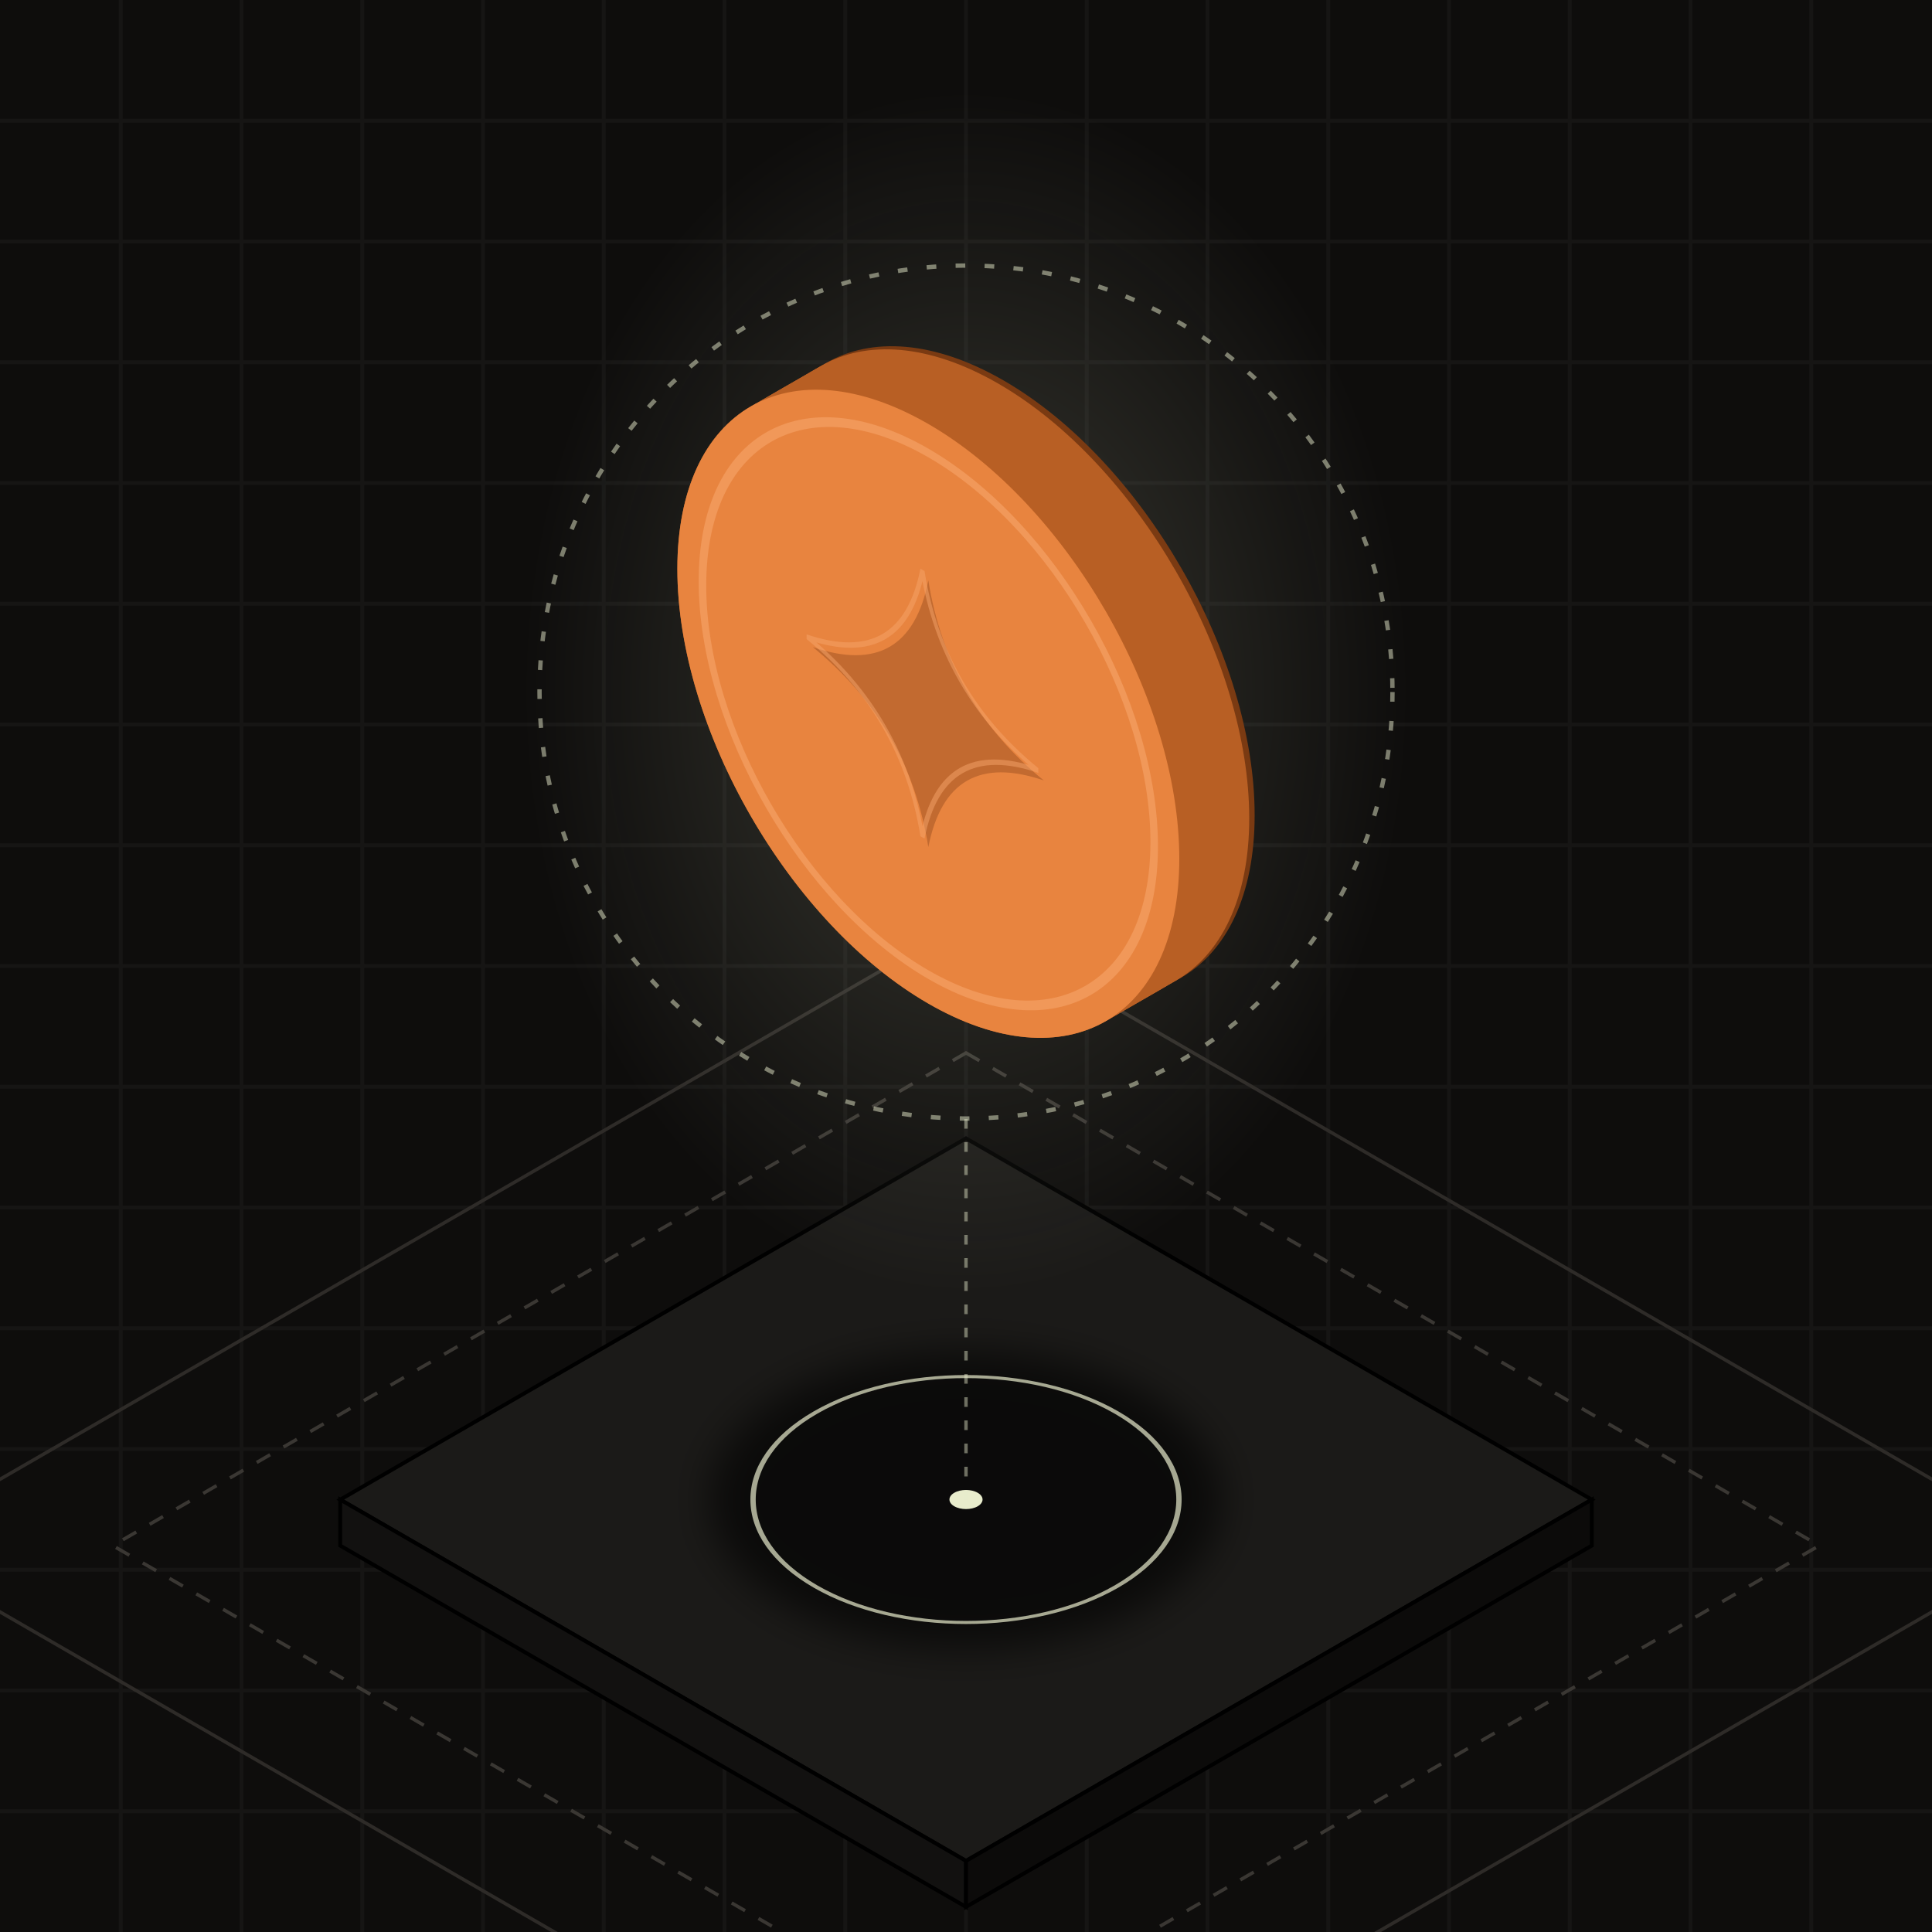
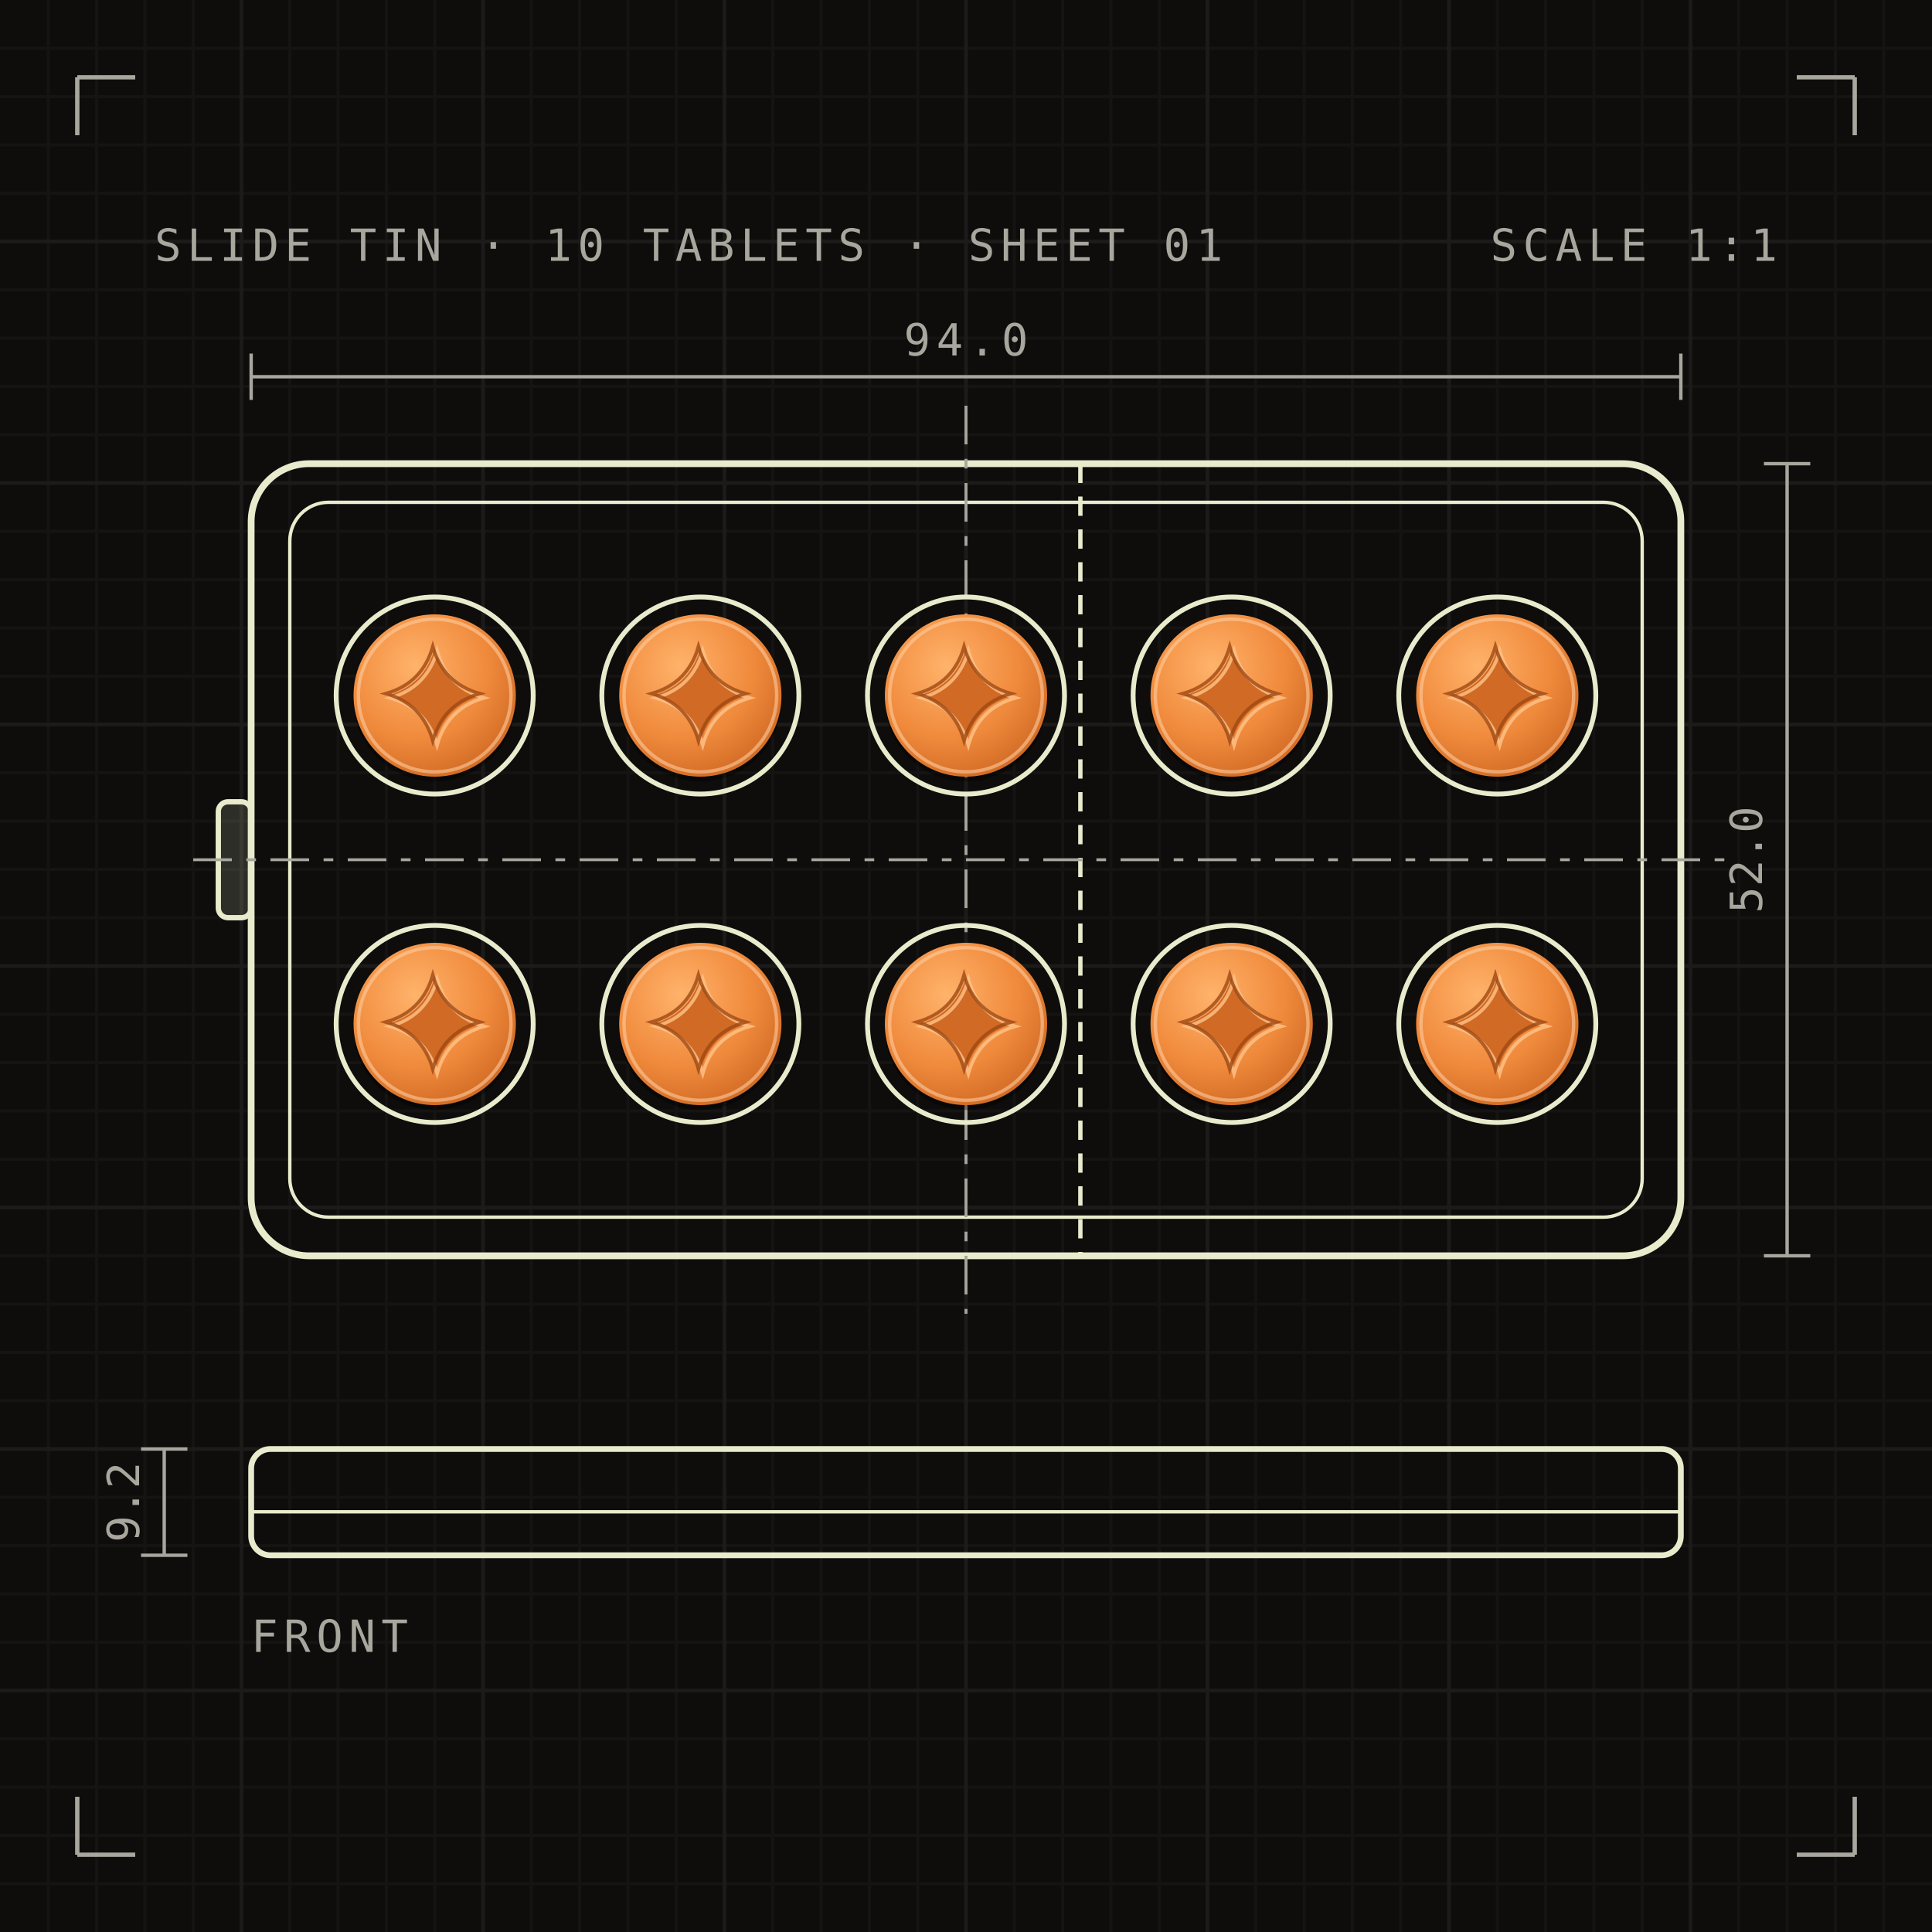
<svg xmlns="http://www.w3.org/2000/svg" viewBox="0 0 200 200">
  <defs>
    <filter id="b1" x="-50%" y="-50%" width="200%" height="200%">
-       <feGaussianBlur stdDeviation="1.1" />
+       <feGaussianBlur stdDeviation=".9" />
    </filter>
-     <filter id="sh" x="-50%" y="-50%" width="200%" height="200%">
-       <feGaussianBlur stdDeviation="2" />
-     </filter>
-     <radialGradient id="kg">
-       <stop offset="0" stop-color="#E8ECCC" stop-opacity=".45" />
-       <stop offset=".5" stop-color="#E8ECCC" stop-opacity=".1" />
-       <stop offset="1" stop-color="#E8ECCC" stop-opacity="0" />
+     <radialGradient id="tab" cx=".38" cy=".32" r=".8">
+       <stop offset="0" stop-color="#FFB36B" />
+       <stop offset=".55" stop-color="#F08A3C" />
+       <stop offset="1" stop-color="#C9631F" />
    </radialGradient>
+     <linearGradient id="stL" x1="0" y1="0" x2="1" y2="1">
+       <stop offset="0" stop-color="#B9561A" />
+       <stop offset="1" stop-color="#FFC48A" />
+     </linearGradient>
  </defs>
  <rect width="200" height="200" fill="#0E0D0C" />
-   <g stroke="#161514" stroke-width=".4">
-     <line x1="12.5" y1="0" x2="12.5" y2="200" />
-     <line x1="0" y1="12.5" x2="200" y2="12.5" />
+   <g stroke="#151413" stroke-width=".3">
+     <line x1="5" y1="0" x2="5" y2="200" />
+     <line x1="0" y1="5" x2="200" y2="5" />
+     <line x1="10" y1="0" x2="10" y2="200" />
+     <line x1="0" y1="10" x2="200" y2="10" />
+     <line x1="15" y1="0" x2="15" y2="200" />
+     <line x1="0" y1="15" x2="200" y2="15" />
+     <line x1="20" y1="0" x2="20" y2="200" />
+     <line x1="0" y1="20" x2="200" y2="20" />
    <line x1="25" y1="0" x2="25" y2="200" />
    <line x1="0" y1="25" x2="200" y2="25" />
-     <line x1="37.5" y1="0" x2="37.5" y2="200" />
-     <line x1="0" y1="37.5" x2="200" y2="37.5" />
+     <line x1="30" y1="0" x2="30" y2="200" />
+     <line x1="0" y1="30" x2="200" y2="30" />
+     <line x1="35" y1="0" x2="35" y2="200" />
+     <line x1="0" y1="35" x2="200" y2="35" />
+     <line x1="40" y1="0" x2="40" y2="200" />
+     <line x1="0" y1="40" x2="200" y2="40" />
+     <line x1="45" y1="0" x2="45" y2="200" />
+     <line x1="0" y1="45" x2="200" y2="45" />
    <line x1="50" y1="0" x2="50" y2="200" />
    <line x1="0" y1="50" x2="200" y2="50" />
-     <line x1="62.5" y1="0" x2="62.5" y2="200" />
-     <line x1="0" y1="62.5" x2="200" y2="62.5" />
+     <line x1="55" y1="0" x2="55" y2="200" />
+     <line x1="0" y1="55" x2="200" y2="55" />
+     <line x1="60" y1="0" x2="60" y2="200" />
+     <line x1="0" y1="60" x2="200" y2="60" />
+     <line x1="65" y1="0" x2="65" y2="200" />
+     <line x1="0" y1="65" x2="200" y2="65" />
+     <line x1="70" y1="0" x2="70" y2="200" />
+     <line x1="0" y1="70" x2="200" y2="70" />
    <line x1="75" y1="0" x2="75" y2="200" />
    <line x1="0" y1="75" x2="200" y2="75" />
-     <line x1="87.5" y1="0" x2="87.5" y2="200" />
-     <line x1="0" y1="87.5" x2="200" y2="87.5" />
+     <line x1="80" y1="0" x2="80" y2="200" />
+     <line x1="0" y1="80" x2="200" y2="80" />
+     <line x1="85" y1="0" x2="85" y2="200" />
+     <line x1="0" y1="85" x2="200" y2="85" />
+     <line x1="90" y1="0" x2="90" y2="200" />
+     <line x1="0" y1="90" x2="200" y2="90" />
+     <line x1="95" y1="0" x2="95" y2="200" />
+     <line x1="0" y1="95" x2="200" y2="95" />
    <line x1="100" y1="0" x2="100" y2="200" />
    <line x1="0" y1="100" x2="200" y2="100" />
-     <line x1="112.5" y1="0" x2="112.5" y2="200" />
-     <line x1="0" y1="112.5" x2="200" y2="112.5" />
+     <line x1="105" y1="0" x2="105" y2="200" />
+     <line x1="0" y1="105" x2="200" y2="105" />
+     <line x1="110" y1="0" x2="110" y2="200" />
+     <line x1="0" y1="110" x2="200" y2="110" />
+     <line x1="115" y1="0" x2="115" y2="200" />
+     <line x1="0" y1="115" x2="200" y2="115" />
+     <line x1="120" y1="0" x2="120" y2="200" />
+     <line x1="0" y1="120" x2="200" y2="120" />
    <line x1="125" y1="0" x2="125" y2="200" />
    <line x1="0" y1="125" x2="200" y2="125" />
-     <line x1="137.5" y1="0" x2="137.5" y2="200" />
-     <line x1="0" y1="137.5" x2="200" y2="137.5" />
+     <line x1="130" y1="0" x2="130" y2="200" />
+     <line x1="0" y1="130" x2="200" y2="130" />
+     <line x1="135" y1="0" x2="135" y2="200" />
+     <line x1="0" y1="135" x2="200" y2="135" />
+     <line x1="140" y1="0" x2="140" y2="200" />
+     <line x1="0" y1="140" x2="200" y2="140" />
+     <line x1="145" y1="0" x2="145" y2="200" />
+     <line x1="0" y1="145" x2="200" y2="145" />
    <line x1="150" y1="0" x2="150" y2="200" />
    <line x1="0" y1="150" x2="200" y2="150" />
-     <line x1="162.5" y1="0" x2="162.5" y2="200" />
-     <line x1="0" y1="162.5" x2="200" y2="162.5" />
+     <line x1="155" y1="0" x2="155" y2="200" />
+     <line x1="0" y1="155" x2="200" y2="155" />
+     <line x1="160" y1="0" x2="160" y2="200" />
+     <line x1="0" y1="160" x2="200" y2="160" />
+     <line x1="165" y1="0" x2="165" y2="200" />
+     <line x1="0" y1="165" x2="200" y2="165" />
+     <line x1="170" y1="0" x2="170" y2="200" />
+     <line x1="0" y1="170" x2="200" y2="170" />
    <line x1="175" y1="0" x2="175" y2="200" />
    <line x1="0" y1="175" x2="200" y2="175" />
-     <line x1="187.5" y1="0" x2="187.5" y2="200" />
-     <line x1="0" y1="187.5" x2="200" y2="187.5" />
+     <line x1="180" y1="0" x2="180" y2="200" />
+     <line x1="0" y1="180" x2="200" y2="180" />
+     <line x1="185" y1="0" x2="185" y2="200" />
+     <line x1="0" y1="185" x2="200" y2="185" />
+     <line x1="190" y1="0" x2="190" y2="200" />
+     <line x1="0" y1="190" x2="200" y2="190" />
+     <line x1="195" y1="0" x2="195" y2="200" />
+     <line x1="0" y1="195" x2="200" y2="195" />
  </g>
-   <polygon points="100.00,95.40 211.89,160.00 100.00,224.60 -11.89,160.00" fill="none" stroke="#2E2B28" stroke-width=".35" />
-   <polygon points="100.00,109.00 188.33,160.00 100.00,211.00 11.67,160.00" fill="none" stroke="#3A3733" stroke-width=".35" stroke-dasharray="1.6 1.6" />
-   <polygon points="100.00,117.84 164.78,155.24 100.00,192.64 35.22,155.24" fill="#1B1A18" stroke="#000" stroke-width=".4" />
-   <polygon points="35.22,155.24 100.00,192.64 100.00,197.40 35.22,160.00" fill="#121110" stroke="#000" stroke-width=".4" />
-   <polygon points="100.00,192.64 164.78,155.24 164.78,160.00 100.00,197.40" fill="#0C0B0A" stroke="#000" stroke-width=".4" />
-   <ellipse cx="100" cy="155.24" rx="26.5" ry="15.3" fill="#000" opacity="0.6" filter="url(#sh)" />
-   <ellipse cx="100" cy="71.6" rx="46" ry="62" fill="url(#kg)" />
-   <circle cx="100.00" cy="71.64" r="44.15" fill="none" stroke="#E8ECCC" stroke-opacity=".5" stroke-width=".45" stroke-dasharray="1 2" />
-   <circle cx="100.00" cy="71.64" r="1" fill="#E8ECCC" fill-opacity="0" />
-   <g transform="matrix(0.866 .5 -0.866 .5 100.00 155.23)">
-     <circle cx="0" cy="0" r="18" fill="none" stroke="#E8ECCC" stroke-opacity=".7" stroke-width=".45" />
-     <circle cx="0" cy="0" r="1.4" fill="#E8ECCC" />
+   <g stroke="#1C1B19" stroke-width=".4">
+     <line x1="25" y1="0" x2="25" y2="200" />
+     <line x1="0" y1="25" x2="200" y2="25" />
+     <line x1="50" y1="0" x2="50" y2="200" />
+     <line x1="0" y1="50" x2="200" y2="50" />
+     <line x1="75" y1="0" x2="75" y2="200" />
+     <line x1="0" y1="75" x2="200" y2="75" />
+     <line x1="100" y1="0" x2="100" y2="200" />
+     <line x1="0" y1="100" x2="200" y2="100" />
+     <line x1="125" y1="0" x2="125" y2="200" />
+     <line x1="0" y1="125" x2="200" y2="125" />
+     <line x1="150" y1="0" x2="150" y2="200" />
+     <line x1="0" y1="150" x2="200" y2="150" />
+     <line x1="175" y1="0" x2="175" y2="200" />
+     <line x1="0" y1="175" x2="200" y2="175" />
  </g>
-   <line x1="100.00" y1="155.24" x2="100.00" y2="115.79" stroke="#E8ECCC" stroke-opacity=".45" stroke-width=".35" stroke-dasharray="1 1.4" />
-   <g transform="translate(0.00 0.00)">
-     <g transform="matrix(0.866 .5 0 -1 103.90 69.39)">
-       <circle r="30" fill="#7A3A12" />
-     </g>
-     <g transform="matrix(0.866 .5 0 -1 103.34 69.71)">
-       <circle r="30" fill="#B85F24" />
-     </g>
-     <g transform="matrix(0.866 .5 0 -1 102.78 70.03)">
-       <circle r="30" fill="#B85F24" />
-     </g>
-     <g transform="matrix(0.866 .5 0 -1 102.23 70.35)">
-       <circle r="30" fill="#B85F24" />
-     </g>
-     <g transform="matrix(0.866 .5 0 -1 101.67 70.68)">
-       <circle r="30" fill="#B85F24" />
-     </g>
-     <g transform="matrix(0.866 .5 0 -1 101.11 71.00)">
-       <circle r="30" fill="#B85F24" />
-     </g>
-     <g transform="matrix(0.866 .5 0 -1 100.56 71.32)">
-       <circle r="30" fill="#B85F24" />
-     </g>
-     <g transform="matrix(0.866 .5 0 -1 100.00 71.64)">
-       <circle r="30" fill="#B85F24" />
-     </g>
-     <g transform="matrix(0.866 .5 0 -1 99.44 71.96)">
-       <circle r="30" fill="#B85F24" />
-     </g>
-     <g transform="matrix(0.866 .5 0 -1 98.89 72.28)">
-       <circle r="30" fill="#B85F24" />
-     </g>
-     <g transform="matrix(0.866 .5 0 -1 98.33 72.60)">
-       <circle r="30" fill="#B85F24" />
-     </g>
-     <g transform="matrix(0.866 .5 0 -1 97.77 72.93)">
-       <circle r="30" fill="#B85F24" />
-     </g>
-     <g transform="matrix(0.866 .5 0 -1 97.22 73.25)">
-       <circle r="30" fill="#B85F24" />
-     </g>
-     <g transform="matrix(0.866 .5 0 -1 96.66 73.57)">
-       <circle r="30" fill="#B85F24" />
-     </g>
-     <g transform="matrix(0.866 .5 0 -1 96.10 73.89)">
-       <circle r="30" fill="#B85F24" />
-     </g>
-     <g transform="matrix(0.866 .5 0 -1 96.10 73.89)">
-       <circle r="30" fill="#E8843F" />
-       <circle r="27.0" fill="none" stroke="#F6A56B" stroke-opacity=".6" stroke-width=".9" />
-       <path d="M0 13.8Q2.346 2.346 13.8 0Q2.346 -2.346 0 -13.8Q-2.346 -2.346 -13.8 0Q-2.346 2.346 0 13.8Z" fill="#7A3A12" fill-opacity=".34" />
-       <path d="M-0.7 14.5Q1.646 3.046 13.1 0.7Q1.646 -1.646 -0.7 -13.1Q-3.046 -1.646 -14.5 0.7Q-3.046 3.046 -0.7 14.5Z" fill="none" stroke="#F6A56B" stroke-opacity=".5" stroke-width=".5" />
-     </g>
-   </g>
+   <line x1="8" y1="8" x2="14" y2="8" stroke="#A9A69E" stroke-width="0.45" />
+   <line x1="8" y1="8" x2="8" y2="14" stroke="#A9A69E" stroke-width="0.45" />
+   <line x1="192" y1="8" x2="186" y2="8" stroke="#A9A69E" stroke-width="0.45" />
+   <line x1="192" y1="8" x2="192" y2="14" stroke="#A9A69E" stroke-width="0.45" />
+   <line x1="8" y1="192" x2="14" y2="192" stroke="#A9A69E" stroke-width="0.45" />
+   <line x1="8" y1="192" x2="8" y2="186" stroke="#A9A69E" stroke-width="0.45" />
+   <line x1="192" y1="192" x2="186" y2="192" stroke="#A9A69E" stroke-width="0.45" />
+   <line x1="192" y1="192" x2="192" y2="186" stroke="#A9A69E" stroke-width="0.45" />
+   <rect x="26" y="48" width="148" height="82" rx="6" fill="none" stroke="#E8ECCC" stroke-width="0.7" />
+   <rect x="30" y="52" width="140" height="74" rx="4" fill="none" stroke="#E8ECCC" stroke-width="0.35" />
+   <line x1="111.84" y1="48" x2="111.84" y2="130" stroke="#E8ECCC" stroke-width="0.45" stroke-dasharray="2 1.4" />
+   <rect x="22.6" y="83" width="3.4" height="12" rx="1" fill="rgba(232,236,204,.15)" stroke="#E8ECCC" stroke-width="0.55" />
+   <line x1="100" y1="42" x2="100" y2="136" stroke="#A9A69E" stroke-width="0.3" stroke-dasharray="4 1.5 1 1.5" />
+   <line x1="20" y1="89" x2="180" y2="89" stroke="#A9A69E" stroke-width="0.3" stroke-dasharray="4 1.5 1 1.5" />
+   <circle cx="45" cy="72" r="10.2" fill="none" stroke="#E8ECCC" stroke-width=".5" />
+   <circle cx="45" cy="72.5" r="8.4" fill="#000" opacity=".35" />
+   <circle cx="45" cy="72" r="8.4" fill="url(#tab)" />
+   <circle cx="45" cy="72" r="7.9" fill="none" stroke="#FFD2A6" stroke-opacity=".55" stroke-width=".35" />
+   <path d="M45 67.128 Q46.072 70.928 49.872 72 Q46.072 73.072 45 76.872 Q43.928 73.072 40.128 72 Q43.928 70.928 45 67.128Z" fill="#D06A24" />
+   <path d="M45.25 67.378 Q46.322 71.178 50.122 72.25 Q46.322 73.322 45.25 77.122 Q44.178 73.322 40.378 72.25 Q44.178 71.178 45.25 67.378Z" fill="none" stroke="#FFC48A" stroke-width=".35" opacity=".8" />
+   <path d="M44.8 66.928 Q45.872 70.728 49.672 71.8 Q45.872 72.872 44.8 76.672 Q43.728 72.872 39.928 71.8 Q43.728 70.728 44.8 66.928Z" fill="none" stroke="#9E4914" stroke-width=".35" opacity=".8" />
+   <circle cx="45" cy="106" r="10.2" fill="none" stroke="#E8ECCC" stroke-width=".5" />
+   <circle cx="45" cy="106.5" r="8.4" fill="#000" opacity=".35" />
+   <circle cx="45" cy="106" r="8.4" fill="url(#tab)" />
+   <circle cx="45" cy="106" r="7.9" fill="none" stroke="#FFD2A6" stroke-opacity=".55" stroke-width=".35" />
+   <path d="M45 101.128 Q46.072 104.928 49.872 106 Q46.072 107.072 45 110.872 Q43.928 107.072 40.128 106 Q43.928 104.928 45 101.128Z" fill="#D06A24" />
+   <path d="M45.25 101.378 Q46.322 105.178 50.122 106.25 Q46.322 107.322 45.25 111.122 Q44.178 107.322 40.378 106.25 Q44.178 105.178 45.25 101.378Z" fill="none" stroke="#FFC48A" stroke-width=".35" opacity=".8" />
+   <path d="M44.8 100.928 Q45.872 104.728 49.672 105.8 Q45.872 106.872 44.8 110.672 Q43.728 106.872 39.928 105.8 Q43.728 104.728 44.8 100.928Z" fill="none" stroke="#9E4914" stroke-width=".35" opacity=".8" />
+   <circle cx="72.5" cy="72" r="10.2" fill="none" stroke="#E8ECCC" stroke-width=".5" />
+   <circle cx="72.5" cy="72.5" r="8.4" fill="#000" opacity=".35" />
+   <circle cx="72.5" cy="72" r="8.4" fill="url(#tab)" />
+   <circle cx="72.5" cy="72" r="7.9" fill="none" stroke="#FFD2A6" stroke-opacity=".55" stroke-width=".35" />
+   <path d="M72.5 67.128 Q73.572 70.928 77.372 72 Q73.572 73.072 72.5 76.872 Q71.428 73.072 67.628 72 Q71.428 70.928 72.5 67.128Z" fill="#D06A24" />
+   <path d="M72.75 67.378 Q73.822 71.178 77.622 72.25 Q73.822 73.322 72.75 77.122 Q71.678 73.322 67.878 72.25 Q71.678 71.178 72.75 67.378Z" fill="none" stroke="#FFC48A" stroke-width=".35" opacity=".8" />
+   <path d="M72.3 66.928 Q73.372 70.728 77.172 71.8 Q73.372 72.872 72.3 76.672 Q71.228 72.872 67.428 71.8 Q71.228 70.728 72.3 66.928Z" fill="none" stroke="#9E4914" stroke-width=".35" opacity=".8" />
+   <circle cx="72.5" cy="106" r="10.2" fill="none" stroke="#E8ECCC" stroke-width=".5" />
+   <circle cx="72.5" cy="106.5" r="8.4" fill="#000" opacity=".35" />
+   <circle cx="72.5" cy="106" r="8.4" fill="url(#tab)" />
+   <circle cx="72.5" cy="106" r="7.9" fill="none" stroke="#FFD2A6" stroke-opacity=".55" stroke-width=".35" />
+   <path d="M72.5 101.128 Q73.572 104.928 77.372 106 Q73.572 107.072 72.5 110.872 Q71.428 107.072 67.628 106 Q71.428 104.928 72.5 101.128Z" fill="#D06A24" />
+   <path d="M72.75 101.378 Q73.822 105.178 77.622 106.25 Q73.822 107.322 72.75 111.122 Q71.678 107.322 67.878 106.25 Q71.678 105.178 72.75 101.378Z" fill="none" stroke="#FFC48A" stroke-width=".35" opacity=".8" />
+   <path d="M72.3 100.928 Q73.372 104.728 77.172 105.8 Q73.372 106.872 72.3 110.672 Q71.228 106.872 67.428 105.8 Q71.228 104.728 72.3 100.928Z" fill="none" stroke="#9E4914" stroke-width=".35" opacity=".8" />
+   <circle cx="100" cy="72" r="10.2" fill="none" stroke="#E8ECCC" stroke-width=".5" />
+   <circle cx="100" cy="72.5" r="8.4" fill="#000" opacity=".35" />
+   <circle cx="100" cy="72" r="8.4" fill="url(#tab)" />
+   <circle cx="100" cy="72" r="7.9" fill="none" stroke="#FFD2A6" stroke-opacity=".55" stroke-width=".35" />
+   <path d="M100 67.128 Q101.072 70.928 104.872 72 Q101.072 73.072 100 76.872 Q98.928 73.072 95.128 72 Q98.928 70.928 100 67.128Z" fill="#D06A24" />
+   <path d="M100.25 67.378 Q101.322 71.178 105.122 72.25 Q101.322 73.322 100.25 77.122 Q99.178 73.322 95.378 72.25 Q99.178 71.178 100.25 67.378Z" fill="none" stroke="#FFC48A" stroke-width=".35" opacity=".8" />
+   <path d="M99.8 66.928 Q100.872 70.728 104.672 71.8 Q100.872 72.872 99.8 76.672 Q98.728 72.872 94.928 71.8 Q98.728 70.728 99.8 66.928Z" fill="none" stroke="#9E4914" stroke-width=".35" opacity=".8" />
+   <circle cx="100" cy="106" r="10.2" fill="none" stroke="#E8ECCC" stroke-width=".5" />
+   <circle cx="100" cy="106.5" r="8.4" fill="#000" opacity=".35" />
+   <circle cx="100" cy="106" r="8.4" fill="url(#tab)" />
+   <circle cx="100" cy="106" r="7.9" fill="none" stroke="#FFD2A6" stroke-opacity=".55" stroke-width=".35" />
+   <path d="M100 101.128 Q101.072 104.928 104.872 106 Q101.072 107.072 100 110.872 Q98.928 107.072 95.128 106 Q98.928 104.928 100 101.128Z" fill="#D06A24" />
+   <path d="M100.25 101.378 Q101.322 105.178 105.122 106.25 Q101.322 107.322 100.25 111.122 Q99.178 107.322 95.378 106.25 Q99.178 105.178 100.25 101.378Z" fill="none" stroke="#FFC48A" stroke-width=".35" opacity=".8" />
+   <path d="M99.8 100.928 Q100.872 104.728 104.672 105.8 Q100.872 106.872 99.8 110.672 Q98.728 106.872 94.928 105.8 Q98.728 104.728 99.8 100.928Z" fill="none" stroke="#9E4914" stroke-width=".35" opacity=".8" />
+   <circle cx="127.5" cy="72" r="10.2" fill="none" stroke="#E8ECCC" stroke-width=".5" />
+   <circle cx="127.5" cy="72.5" r="8.4" fill="#000" opacity=".35" />
+   <circle cx="127.5" cy="72" r="8.4" fill="url(#tab)" />
+   <circle cx="127.5" cy="72" r="7.9" fill="none" stroke="#FFD2A6" stroke-opacity=".55" stroke-width=".35" />
+   <path d="M127.5 67.128 Q128.572 70.928 132.372 72 Q128.572 73.072 127.5 76.872 Q126.428 73.072 122.628 72 Q126.428 70.928 127.5 67.128Z" fill="#D06A24" />
+   <path d="M127.75 67.378 Q128.822 71.178 132.622 72.25 Q128.822 73.322 127.75 77.122 Q126.678 73.322 122.878 72.25 Q126.678 71.178 127.75 67.378Z" fill="none" stroke="#FFC48A" stroke-width=".35" opacity=".8" />
+   <path d="M127.3 66.928 Q128.372 70.728 132.172 71.8 Q128.372 72.872 127.3 76.672 Q126.228 72.872 122.428 71.8 Q126.228 70.728 127.3 66.928Z" fill="none" stroke="#9E4914" stroke-width=".35" opacity=".8" />
+   <circle cx="127.5" cy="106" r="10.2" fill="none" stroke="#E8ECCC" stroke-width=".5" />
+   <circle cx="127.5" cy="106.5" r="8.4" fill="#000" opacity=".35" />
+   <circle cx="127.5" cy="106" r="8.4" fill="url(#tab)" />
+   <circle cx="127.5" cy="106" r="7.9" fill="none" stroke="#FFD2A6" stroke-opacity=".55" stroke-width=".35" />
+   <path d="M127.5 101.128 Q128.572 104.928 132.372 106 Q128.572 107.072 127.5 110.872 Q126.428 107.072 122.628 106 Q126.428 104.928 127.5 101.128Z" fill="#D06A24" />
+   <path d="M127.75 101.378 Q128.822 105.178 132.622 106.25 Q128.822 107.322 127.75 111.122 Q126.678 107.322 122.878 106.25 Q126.678 105.178 127.75 101.378Z" fill="none" stroke="#FFC48A" stroke-width=".35" opacity=".8" />
+   <path d="M127.3 100.928 Q128.372 104.728 132.172 105.8 Q128.372 106.872 127.3 110.672 Q126.228 106.872 122.428 105.8 Q126.228 104.728 127.3 100.928Z" fill="none" stroke="#9E4914" stroke-width=".35" opacity=".8" />
+   <circle cx="155" cy="72" r="10.2" fill="none" stroke="#E8ECCC" stroke-width=".5" />
+   <circle cx="155" cy="72.5" r="8.4" fill="#000" opacity=".35" />
+   <circle cx="155" cy="72" r="8.4" fill="url(#tab)" />
+   <circle cx="155" cy="72" r="7.9" fill="none" stroke="#FFD2A6" stroke-opacity=".55" stroke-width=".35" />
+   <path d="M155 67.128 Q156.072 70.928 159.872 72 Q156.072 73.072 155 76.872 Q153.928 73.072 150.128 72 Q153.928 70.928 155 67.128Z" fill="#D06A24" />
+   <path d="M155.25 67.378 Q156.322 71.178 160.122 72.25 Q156.322 73.322 155.25 77.122 Q154.178 73.322 150.378 72.25 Q154.178 71.178 155.25 67.378Z" fill="none" stroke="#FFC48A" stroke-width=".35" opacity=".8" />
+   <path d="M154.8 66.928 Q155.872 70.728 159.672 71.8 Q155.872 72.872 154.8 76.672 Q153.728 72.872 149.928 71.8 Q153.728 70.728 154.8 66.928Z" fill="none" stroke="#9E4914" stroke-width=".35" opacity=".8" />
+   <circle cx="155" cy="106" r="10.2" fill="none" stroke="#E8ECCC" stroke-width=".5" />
+   <circle cx="155" cy="106.5" r="8.4" fill="#000" opacity=".35" />
+   <circle cx="155" cy="106" r="8.4" fill="url(#tab)" />
+   <circle cx="155" cy="106" r="7.9" fill="none" stroke="#FFD2A6" stroke-opacity=".55" stroke-width=".35" />
+   <path d="M155 101.128 Q156.072 104.928 159.872 106 Q156.072 107.072 155 110.872 Q153.928 107.072 150.128 106 Q153.928 104.928 155 101.128Z" fill="#D06A24" />
+   <path d="M155.25 101.378 Q156.322 105.178 160.122 106.25 Q156.322 107.322 155.25 111.122 Q154.178 107.322 150.378 106.25 Q154.178 105.178 155.25 101.378Z" fill="none" stroke="#FFC48A" stroke-width=".35" opacity=".8" />
+   <path d="M154.8 100.928 Q155.872 104.728 159.672 105.8 Q155.872 106.872 154.8 110.672 Q153.728 106.872 149.928 105.8 Q153.728 104.728 154.8 100.928Z" fill="none" stroke="#9E4914" stroke-width=".35" opacity=".8" />
+   <line x1="26" y1="39" x2="174" y2="39" stroke="#A9A69E" stroke-width="0.35" />
+   <line x1="26" y1="36.6" x2="26" y2="41.4" stroke="#A9A69E" stroke-width="0.35" />
+   <line x1="174" y1="36.6" x2="174" y2="41.4" stroke="#A9A69E" stroke-width="0.35" />
+   <text x="100" y="36.8" font-family="Geist Mono, JetBrains Mono, ui-monospace, Menlo, monospace" font-size="4.6" font-weight="500" letter-spacing=".6" fill="#A9A69E" text-anchor="middle">94.0</text>
+   <line x1="185" y1="48" x2="185" y2="130" stroke="#A9A69E" stroke-width="0.35" />
+   <line x1="182.6" y1="48" x2="187.4" y2="48" stroke="#A9A69E" stroke-width="0.35" />
+   <line x1="182.6" y1="130" x2="187.4" y2="130" stroke="#A9A69E" stroke-width="0.35" />
+   <text x="182.4" y="89" font-family="Geist Mono, JetBrains Mono, Menlo, monospace" font-size="4.6" font-weight="500" fill="#A9A69E" text-anchor="middle" transform="rotate(-90 182.4 89)">52.0</text>
+   <rect x="26" y="150" width="148" height="11" rx="2" fill="none" stroke="#E8ECCC" stroke-width="0.6" />
+   <line x1="26" y1="156.5" x2="174" y2="156.5" stroke="#E8ECCC" stroke-width="0.35" />
+   <line x1="17" y1="150" x2="17" y2="161" stroke="#A9A69E" stroke-width="0.35" />
+   <line x1="14.6" y1="150" x2="19.4" y2="150" stroke="#A9A69E" stroke-width="0.35" />
+   <line x1="14.6" y1="161" x2="19.4" y2="161" stroke="#A9A69E" stroke-width="0.35" />
+   <text x="14.4" y="155.5" font-family="Geist Mono, JetBrains Mono, Menlo, monospace" font-size="4.6" font-weight="500" fill="#A9A69E" text-anchor="middle" transform="rotate(-90 14.4 155.5)">9.2</text>
+   <text x="26" y="171" font-family="Geist Mono, JetBrains Mono, ui-monospace, Menlo, monospace" font-size="4.6" font-weight="500" letter-spacing=".6" fill="#A9A69E" text-anchor="start">FRONT</text>
+   <text x="16" y="27" font-family="Geist Mono, JetBrains Mono, ui-monospace, Menlo, monospace" font-size="4.6" font-weight="500" letter-spacing=".6" fill="#A9A69E" text-anchor="start">SLIDE TIN · 10 TABLETS · SHEET 01</text>
+   <text x="184" y="27" font-family="Geist Mono, JetBrains Mono, ui-monospace, Menlo, monospace" font-size="4.6" font-weight="500" letter-spacing=".6" fill="#A9A69E" text-anchor="end">SCALE 1:1</text>
</svg>
